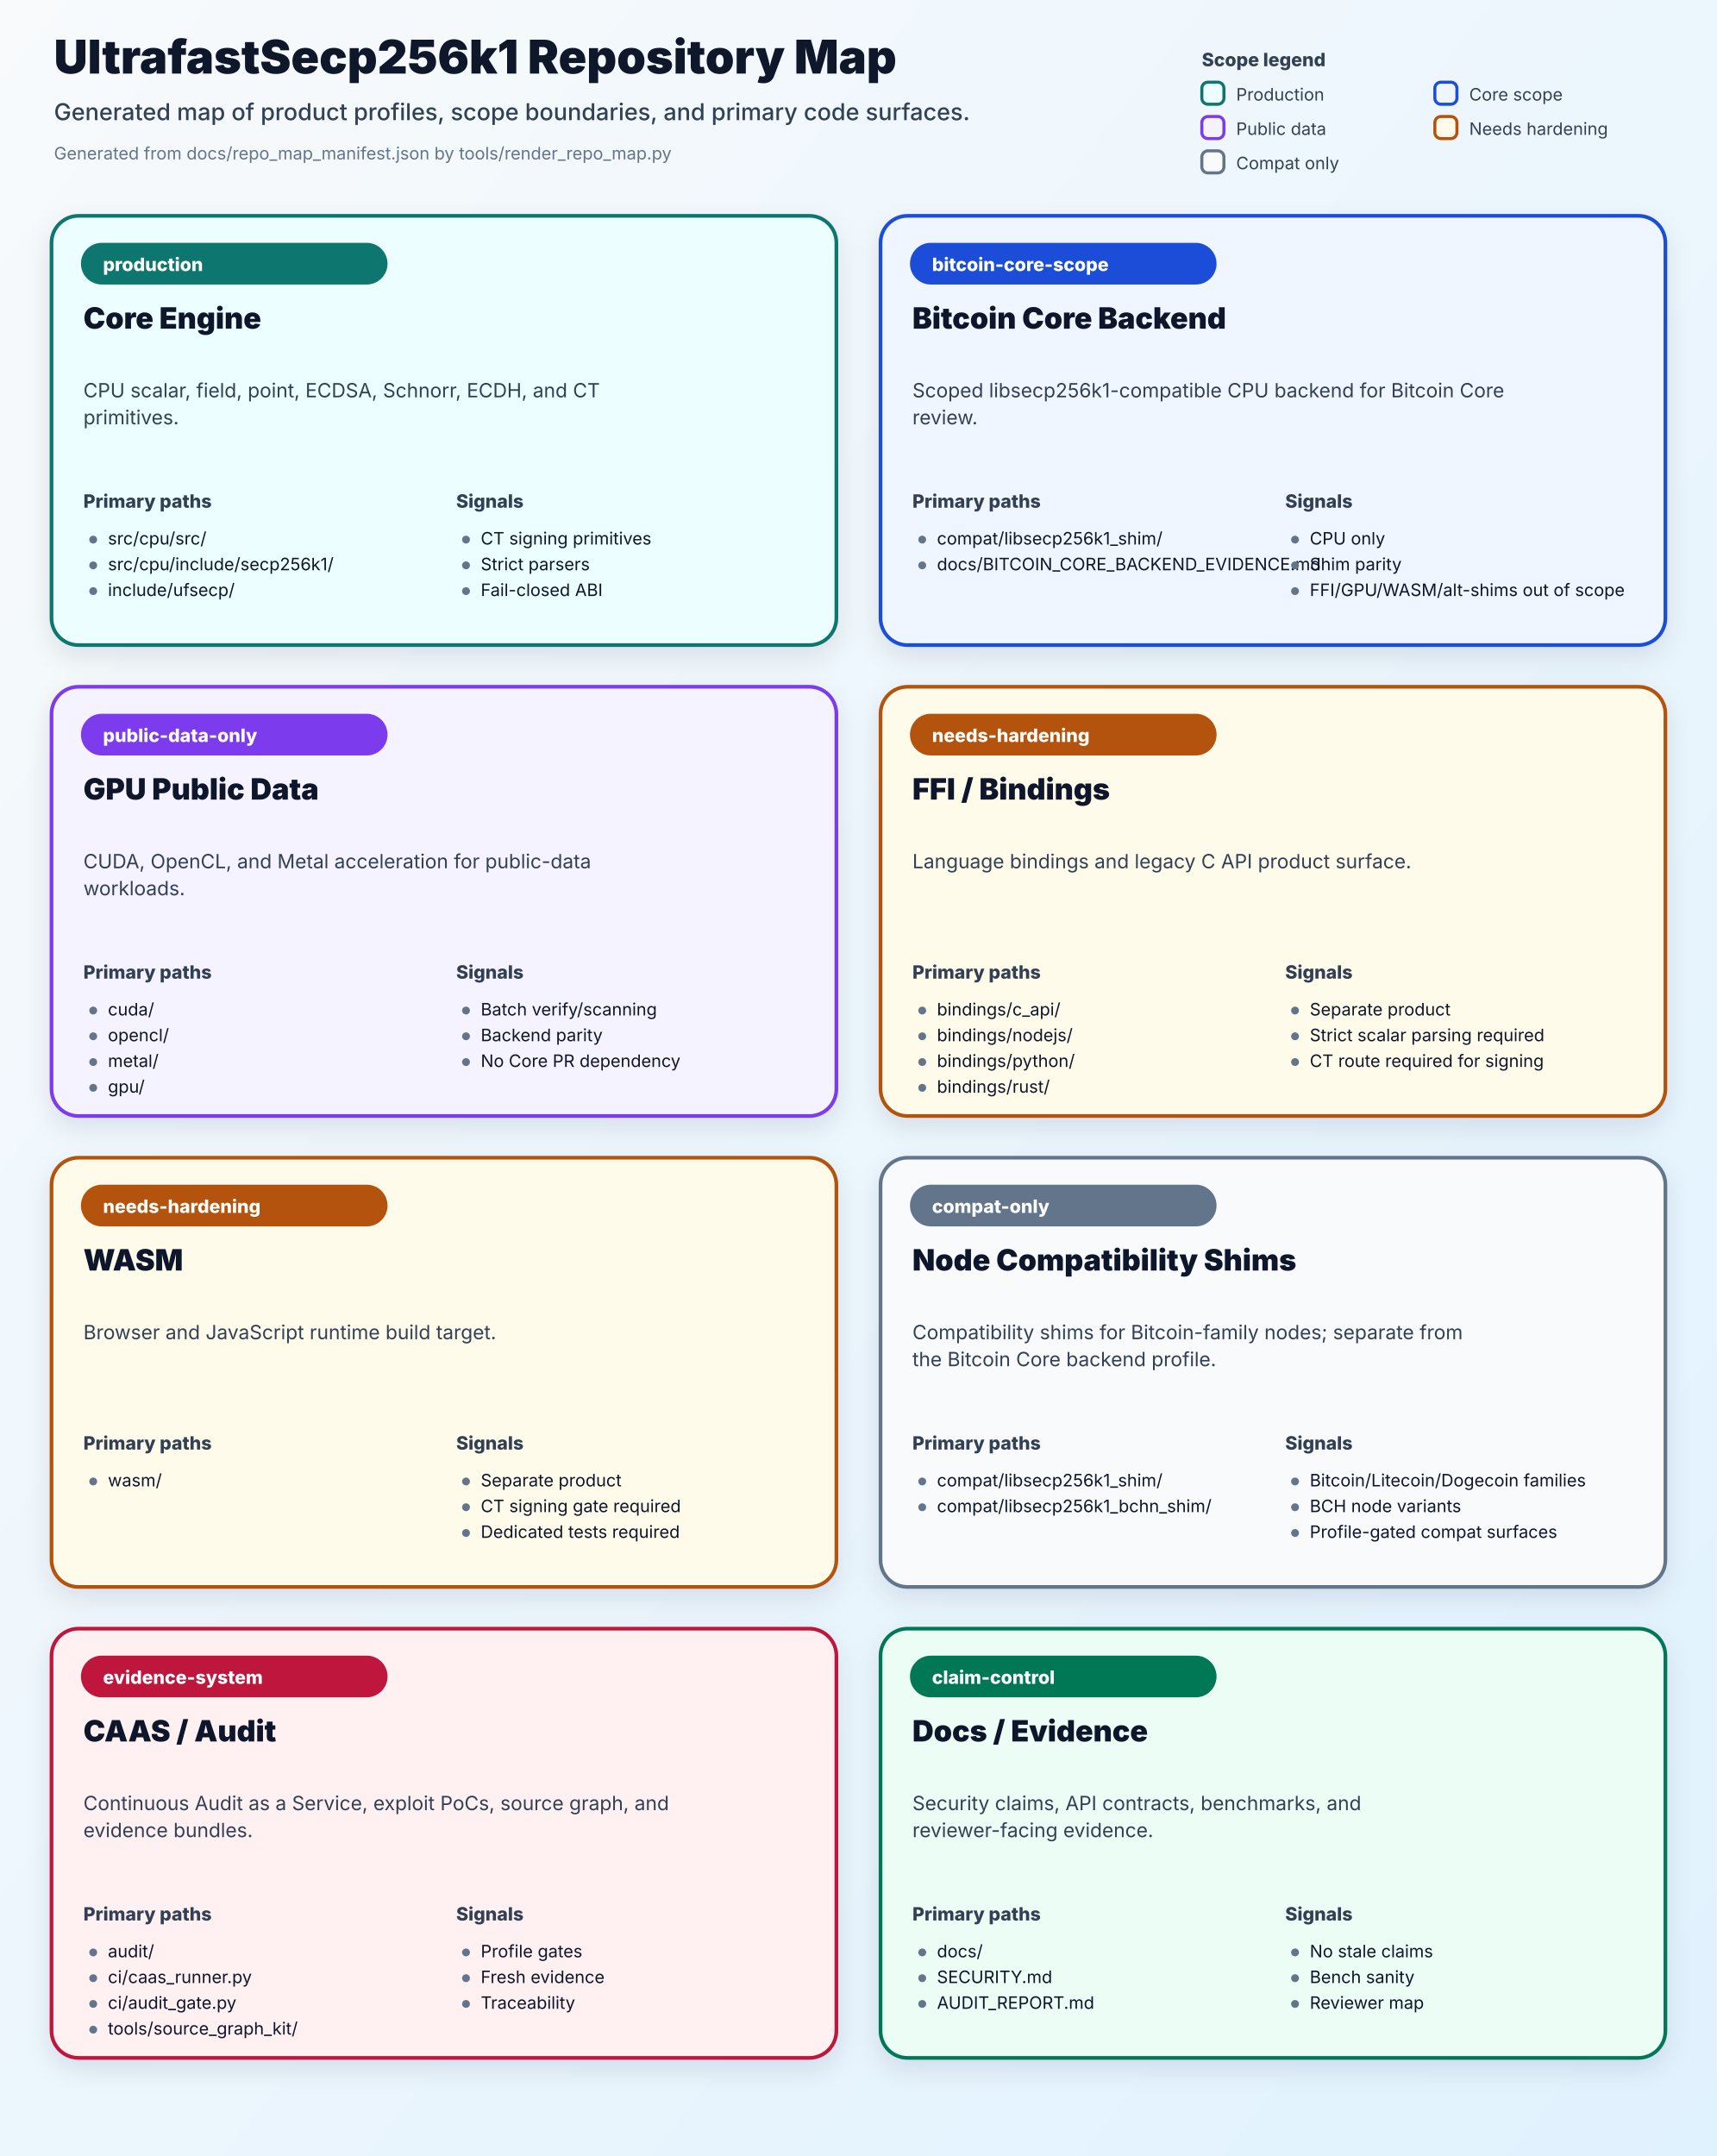
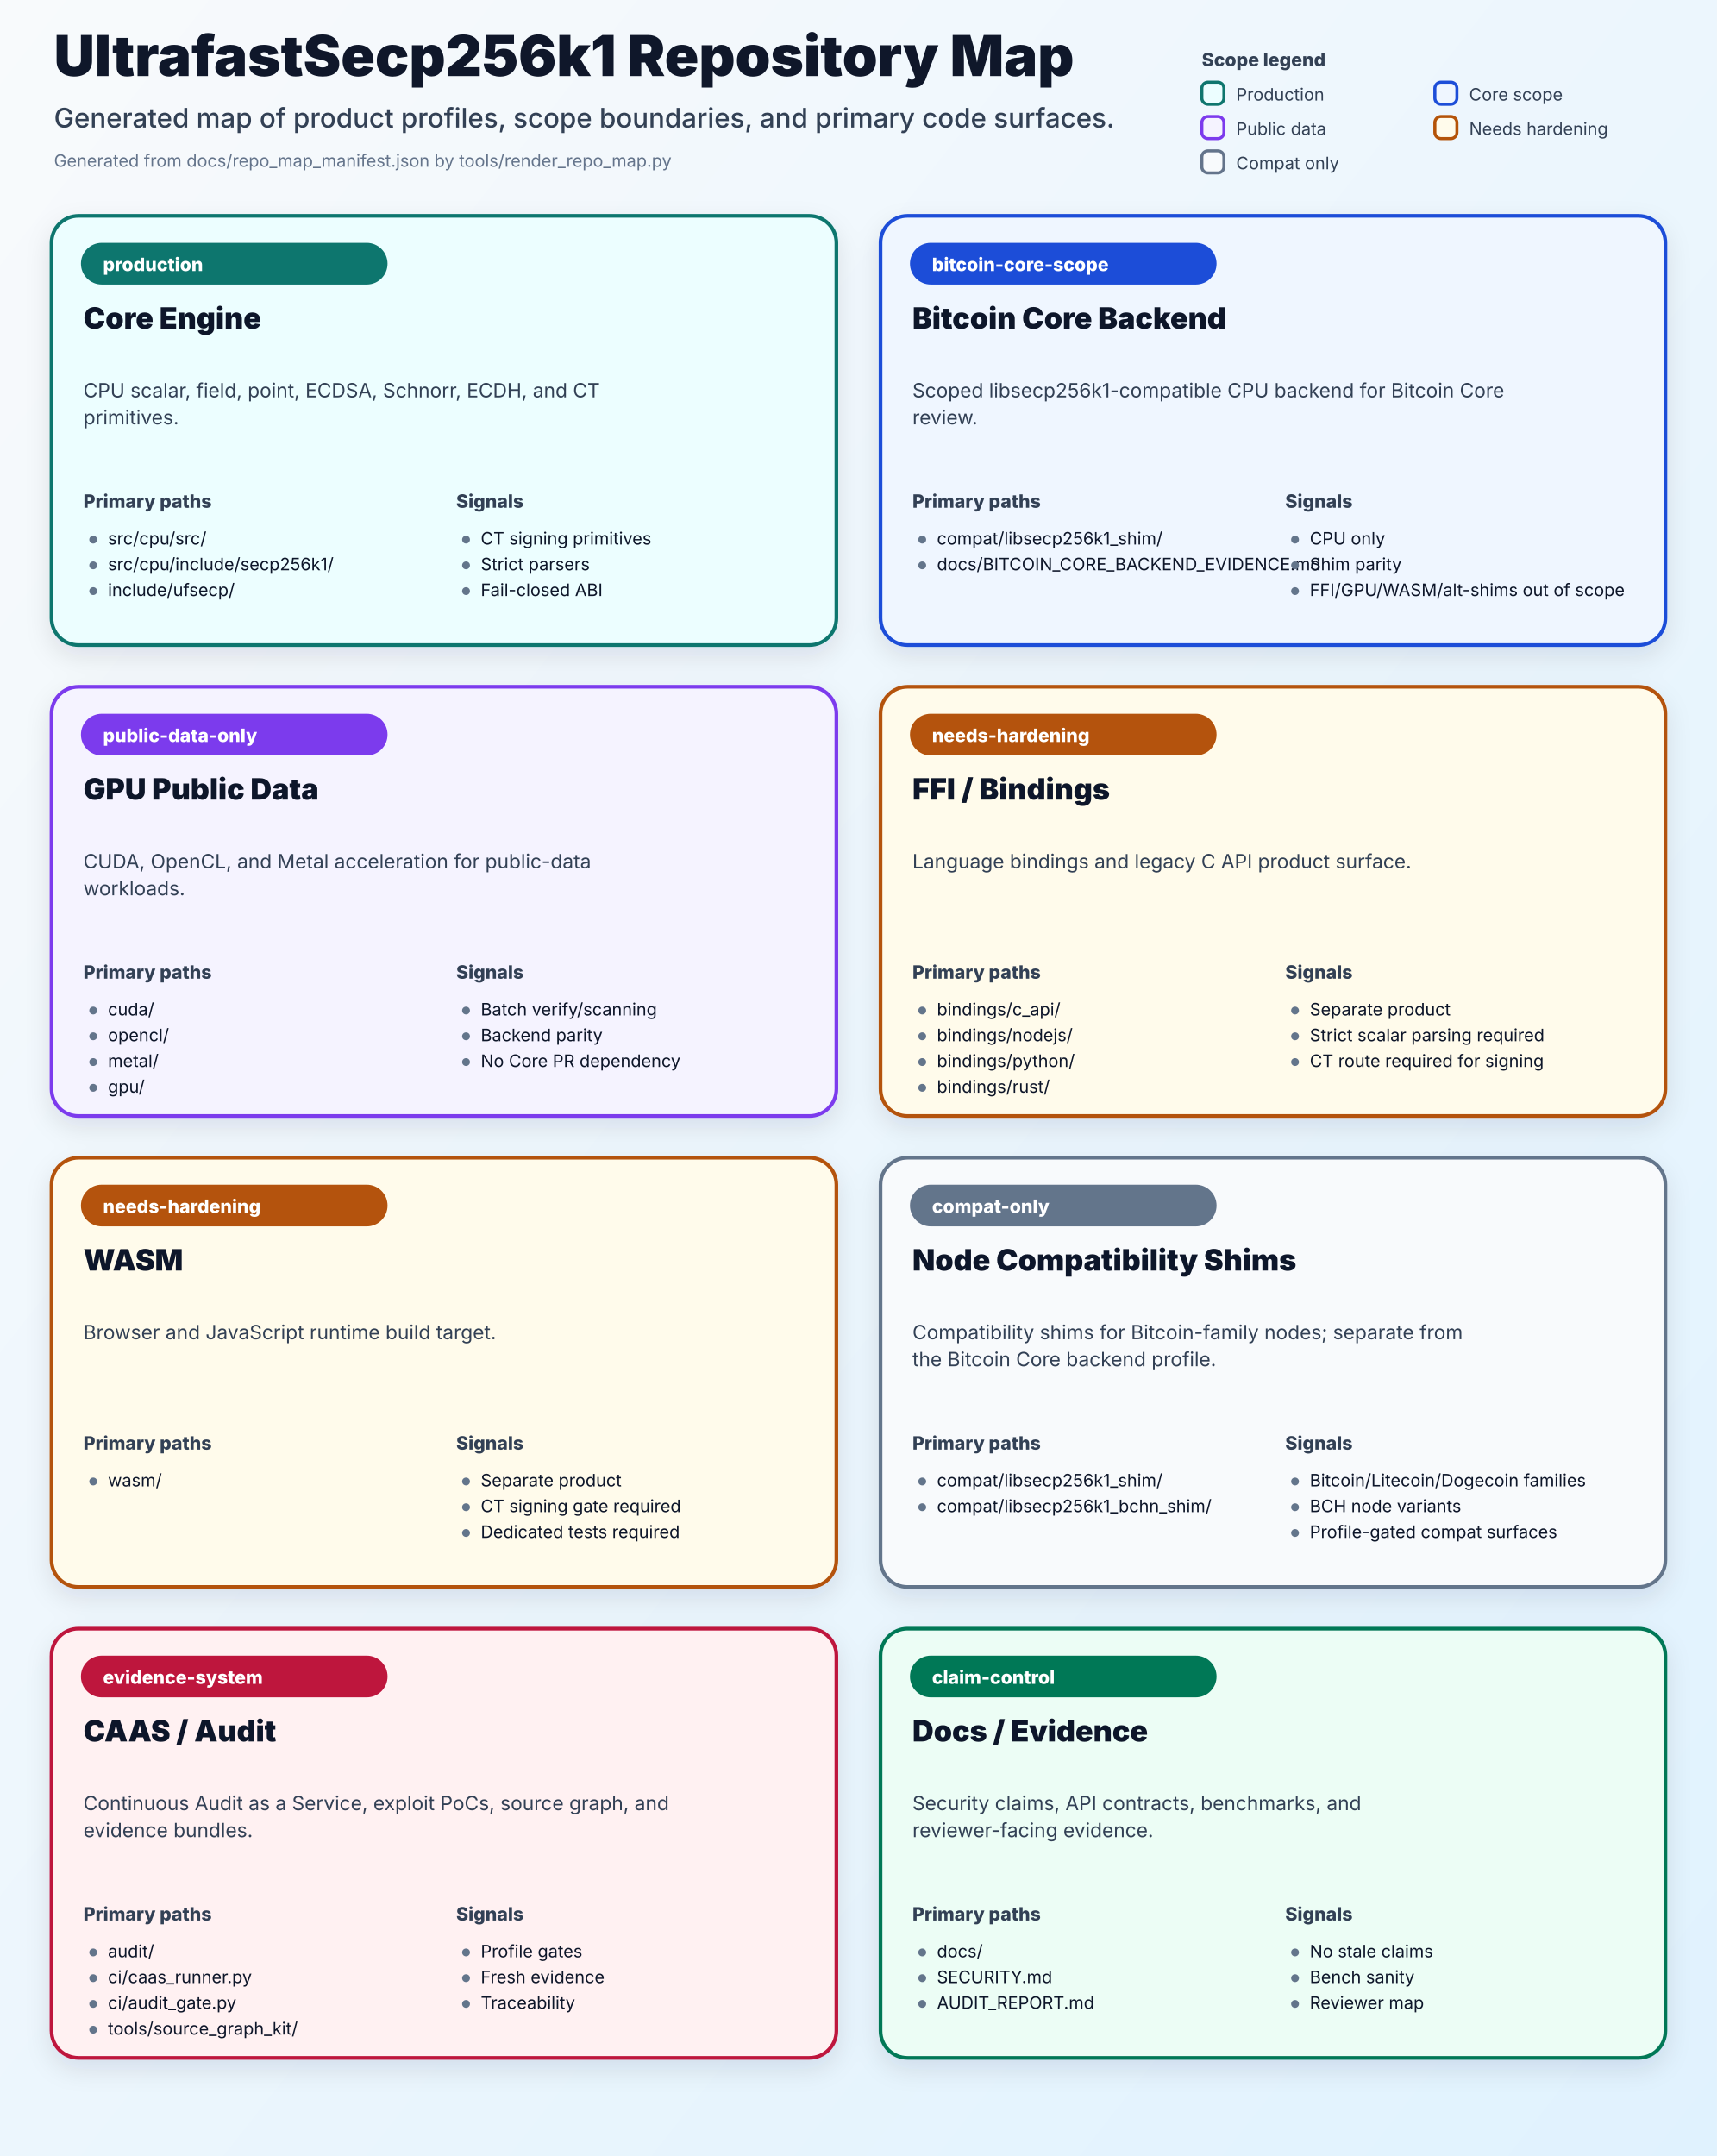
<svg xmlns="http://www.w3.org/2000/svg" width="1400" height="1758" viewBox="0 0 1400 1758" role="img" aria-labelledby="title desc">
  <defs>
    <linearGradient id="bg" x1="0" y1="0" x2="1" y2="1">
      <stop offset="0%" stop-color="#f8fafc" />
      <stop offset="100%" stop-color="#e0f2fe" />
    </linearGradient>
    <filter id="shadow" x="-10%" y="-10%" width="120%" height="120%">
      <feDropShadow dx="0" dy="8" stdDeviation="10" flood-color="#0f172a" flood-opacity="0.10" />
    </filter>
  </defs>
  <rect width="100%" height="100%" fill="url(#bg)" />
  <g font-family="Inter, ui-sans-serif, system-ui, -apple-system, BlinkMacSystemFont, Segoe UI, sans-serif">
-     <text x="44" y="60" font-size="38" font-weight="950" fill="#0f172a">UltrafastSecp256k1 Repository Map</text>
-     <text x="44" y="98" font-size="19" font-weight="500" fill="#334155">Generated map of product profiles, scope boundaries, and primary code surfaces.</text>
-     <text x="44" y="130" font-size="14" fill="#64748b">Generated from docs/repo_map_manifest.json by tools/render_repo_map.py</text>
+     <text x="44" y="62" font-size="46" font-weight="950" fill="#0f172a">UltrafastSecp256k1 Repository Map</text>
+     <text x="44" y="104" font-size="22" font-weight="500" fill="#334155">Generated map of product profiles, scope boundaries, and primary code surfaces.</text>
+     <text x="44" y="136" font-size="14" fill="#64748b">Generated from docs/repo_map_manifest.json by tools/render_repo_map.py</text>
    <text x="980" y="54" font-size="15" font-weight="800" fill="#334155">Scope legend</text>
    <rect x="980" y="67" width="18" height="18" rx="5" fill="#ecfeff" stroke="#0f766e" stroke-width="2.5" />
    <text x="1008" y="82" font-size="14" fill="#334155">Production</text>
    <rect x="1170" y="67" width="18" height="18" rx="5" fill="#eff6ff" stroke="#1d4ed8" stroke-width="2.5" />
    <text x="1198" y="82" font-size="14" fill="#334155">Core scope</text>
    <rect x="980" y="95" width="18" height="18" rx="5" fill="#f5f3ff" stroke="#7c3aed" stroke-width="2.5" />
    <text x="1008" y="110" font-size="14" fill="#334155">Public data</text>
    <rect x="1170" y="95" width="18" height="18" rx="5" fill="#fffbeb" stroke="#b45309" stroke-width="2.5" />
    <text x="1198" y="110" font-size="14" fill="#334155">Needs hardening</text>
    <rect x="980" y="123" width="18" height="18" rx="5" fill="#f8fafc" stroke="#64748b" stroke-width="2.5" />
    <text x="1008" y="138" font-size="14" fill="#334155">Compat only</text>
    <g filter="url(#shadow)">
      <g id="profile-core-engine">
        <rect x="42" y="176" width="640" height="350" rx="22" fill="#ecfeff" stroke="#0f766e" stroke-width="3" />
        <rect x="66" y="198" width="250" height="34" rx="17" fill="#0f766e" />
        <text x="84" y="221" font-size="15" font-weight="800" fill="#ffffff">production</text>
        <text x="68" y="268" font-size="24" font-weight="900" fill="#0f172a">Core Engine</text>
        <text x="68" y="324" font-size="16" font-weight="400" fill="#334155">CPU scalar, field, point, ECDSA, Schnorr, ECDH, and CT</text>
        <text x="68" y="346" font-size="16" font-weight="400" fill="#334155">primitives.</text>
        <text x="68" y="414" font-size="15" font-weight="800" fill="#334155">Primary paths</text>
        <text x="372" y="414" font-size="15" font-weight="800" fill="#334155">Signals</text>
        <circle cx="76" cy="440" r="3.2" fill="#64748b" />
        <text x="88" y="444" font-size="14" fill="#0f172a">src/cpu/src/</text>
        <circle cx="76" cy="461" r="3.2" fill="#64748b" />
        <text x="88" y="465" font-size="14" fill="#0f172a">src/cpu/include/secp256k1/</text>
        <circle cx="76" cy="482" r="3.2" fill="#64748b" />
        <text x="88" y="486" font-size="14" fill="#0f172a">include/ufsecp/</text>
        <circle cx="380" cy="440" r="3.2" fill="#64748b" />
        <text x="392" y="444" font-size="14" fill="#0f172a">CT signing primitives</text>
        <circle cx="380" cy="461" r="3.2" fill="#64748b" />
        <text x="392" y="465" font-size="14" fill="#0f172a">Strict parsers</text>
        <circle cx="380" cy="482" r="3.2" fill="#64748b" />
        <text x="392" y="486" font-size="14" fill="#0f172a">Fail-closed ABI</text>
      </g>
      <g id="profile-bitcoin-core-backend">
        <rect x="718" y="176" width="640" height="350" rx="22" fill="#eff6ff" stroke="#1d4ed8" stroke-width="3" />
        <rect x="742" y="198" width="250" height="34" rx="17" fill="#1d4ed8" />
        <text x="760" y="221" font-size="15" font-weight="800" fill="#ffffff">bitcoin-core-scope</text>
        <text x="744" y="268" font-size="24" font-weight="900" fill="#0f172a">Bitcoin Core Backend</text>
        <text x="744" y="324" font-size="16" font-weight="400" fill="#334155">Scoped libsecp256k1-compatible CPU backend for Bitcoin Core</text>
        <text x="744" y="346" font-size="16" font-weight="400" fill="#334155">review.</text>
        <text x="744" y="414" font-size="15" font-weight="800" fill="#334155">Primary paths</text>
        <text x="1048" y="414" font-size="15" font-weight="800" fill="#334155">Signals</text>
        <circle cx="752" cy="440" r="3.2" fill="#64748b" />
        <text x="764" y="444" font-size="14" fill="#0f172a">compat/libsecp256k1_shim/</text>
        <circle cx="752" cy="461" r="3.2" fill="#64748b" />
        <text x="764" y="465" font-size="14" fill="#0f172a">docs/BITCOIN_CORE_BACKEND_EVIDENCE.md</text>
        <circle cx="1056" cy="440" r="3.2" fill="#64748b" />
        <text x="1068" y="444" font-size="14" fill="#0f172a">CPU only</text>
        <circle cx="1056" cy="461" r="3.2" fill="#64748b" />
        <text x="1068" y="465" font-size="14" fill="#0f172a">Shim parity</text>
        <circle cx="1056" cy="482" r="3.2" fill="#64748b" />
        <text x="1068" y="486" font-size="14" fill="#0f172a">FFI/GPU/WASM/alt-shims out of scope</text>
      </g>
      <g id="profile-gpu-public-data">
        <rect x="42" y="560" width="640" height="350" rx="22" fill="#f5f3ff" stroke="#7c3aed" stroke-width="3" />
        <rect x="66" y="582" width="250" height="34" rx="17" fill="#7c3aed" />
        <text x="84" y="605" font-size="15" font-weight="800" fill="#ffffff">public-data-only</text>
        <text x="68" y="652" font-size="24" font-weight="900" fill="#0f172a">GPU Public Data</text>
        <text x="68" y="708" font-size="16" font-weight="400" fill="#334155">CUDA, OpenCL, and Metal acceleration for public-data</text>
        <text x="68" y="730" font-size="16" font-weight="400" fill="#334155">workloads.</text>
        <text x="68" y="798" font-size="15" font-weight="800" fill="#334155">Primary paths</text>
        <text x="372" y="798" font-size="15" font-weight="800" fill="#334155">Signals</text>
        <circle cx="76" cy="824" r="3.2" fill="#64748b" />
        <text x="88" y="828" font-size="14" fill="#0f172a">cuda/</text>
        <circle cx="76" cy="845" r="3.2" fill="#64748b" />
        <text x="88" y="849" font-size="14" fill="#0f172a">opencl/</text>
        <circle cx="76" cy="866" r="3.2" fill="#64748b" />
        <text x="88" y="870" font-size="14" fill="#0f172a">metal/</text>
        <circle cx="76" cy="887" r="3.2" fill="#64748b" />
        <text x="88" y="891" font-size="14" fill="#0f172a">gpu/</text>
        <circle cx="380" cy="824" r="3.2" fill="#64748b" />
        <text x="392" y="828" font-size="14" fill="#0f172a">Batch verify/scanning</text>
        <circle cx="380" cy="845" r="3.2" fill="#64748b" />
        <text x="392" y="849" font-size="14" fill="#0f172a">Backend parity</text>
        <circle cx="380" cy="866" r="3.2" fill="#64748b" />
        <text x="392" y="870" font-size="14" fill="#0f172a">No Core PR dependency</text>
      </g>
      <g id="profile-ffi-bindings">
        <rect x="718" y="560" width="640" height="350" rx="22" fill="#fffbeb" stroke="#b45309" stroke-width="3" />
        <rect x="742" y="582" width="250" height="34" rx="17" fill="#b45309" />
        <text x="760" y="605" font-size="15" font-weight="800" fill="#ffffff">needs-hardening</text>
        <text x="744" y="652" font-size="24" font-weight="900" fill="#0f172a">FFI / Bindings</text>
        <text x="744" y="708" font-size="16" font-weight="400" fill="#334155">Language bindings and legacy C API product surface.</text>
        <text x="744" y="798" font-size="15" font-weight="800" fill="#334155">Primary paths</text>
        <text x="1048" y="798" font-size="15" font-weight="800" fill="#334155">Signals</text>
        <circle cx="752" cy="824" r="3.2" fill="#64748b" />
        <text x="764" y="828" font-size="14" fill="#0f172a">bindings/c_api/</text>
        <circle cx="752" cy="845" r="3.2" fill="#64748b" />
        <text x="764" y="849" font-size="14" fill="#0f172a">bindings/nodejs/</text>
        <circle cx="752" cy="866" r="3.2" fill="#64748b" />
        <text x="764" y="870" font-size="14" fill="#0f172a">bindings/python/</text>
        <circle cx="752" cy="887" r="3.2" fill="#64748b" />
        <text x="764" y="891" font-size="14" fill="#0f172a">bindings/rust/</text>
        <circle cx="1056" cy="824" r="3.2" fill="#64748b" />
        <text x="1068" y="828" font-size="14" fill="#0f172a">Separate product</text>
        <circle cx="1056" cy="845" r="3.2" fill="#64748b" />
        <text x="1068" y="849" font-size="14" fill="#0f172a">Strict scalar parsing required</text>
        <circle cx="1056" cy="866" r="3.2" fill="#64748b" />
        <text x="1068" y="870" font-size="14" fill="#0f172a">CT route required for signing</text>
      </g>
      <g id="profile-wasm">
        <rect x="42" y="944" width="640" height="350" rx="22" fill="#fffbeb" stroke="#b45309" stroke-width="3" />
        <rect x="66" y="966" width="250" height="34" rx="17" fill="#b45309" />
        <text x="84" y="989" font-size="15" font-weight="800" fill="#ffffff">needs-hardening</text>
        <text x="68" y="1036" font-size="24" font-weight="900" fill="#0f172a">WASM</text>
        <text x="68" y="1092" font-size="16" font-weight="400" fill="#334155">Browser and JavaScript runtime build target.</text>
        <text x="68" y="1182" font-size="15" font-weight="800" fill="#334155">Primary paths</text>
        <text x="372" y="1182" font-size="15" font-weight="800" fill="#334155">Signals</text>
        <circle cx="76" cy="1208" r="3.2" fill="#64748b" />
        <text x="88" y="1212" font-size="14" fill="#0f172a">wasm/</text>
        <circle cx="380" cy="1208" r="3.2" fill="#64748b" />
        <text x="392" y="1212" font-size="14" fill="#0f172a">Separate product</text>
        <circle cx="380" cy="1229" r="3.2" fill="#64748b" />
        <text x="392" y="1233" font-size="14" fill="#0f172a">CT signing gate required</text>
        <circle cx="380" cy="1250" r="3.2" fill="#64748b" />
        <text x="392" y="1254" font-size="14" fill="#0f172a">Dedicated tests required</text>
      </g>
      <g id="profile-node-compat-shims">
        <rect x="718" y="944" width="640" height="350" rx="22" fill="#f8fafc" stroke="#64748b" stroke-width="3" />
        <rect x="742" y="966" width="250" height="34" rx="17" fill="#64748b" />
        <text x="760" y="989" font-size="15" font-weight="800" fill="#ffffff">compat-only</text>
        <text x="744" y="1036" font-size="24" font-weight="900" fill="#0f172a">Node Compatibility Shims</text>
        <text x="744" y="1092" font-size="16" font-weight="400" fill="#334155">Compatibility shims for Bitcoin-family nodes; separate from</text>
        <text x="744" y="1114" font-size="16" font-weight="400" fill="#334155">the Bitcoin Core backend profile.</text>
        <text x="744" y="1182" font-size="15" font-weight="800" fill="#334155">Primary paths</text>
        <text x="1048" y="1182" font-size="15" font-weight="800" fill="#334155">Signals</text>
        <circle cx="752" cy="1208" r="3.2" fill="#64748b" />
        <text x="764" y="1212" font-size="14" fill="#0f172a">compat/libsecp256k1_shim/</text>
        <circle cx="752" cy="1229" r="3.2" fill="#64748b" />
        <text x="764" y="1233" font-size="14" fill="#0f172a">compat/libsecp256k1_bchn_shim/</text>
        <circle cx="1056" cy="1208" r="3.2" fill="#64748b" />
        <text x="1068" y="1212" font-size="14" fill="#0f172a">Bitcoin/Litecoin/Dogecoin families</text>
        <circle cx="1056" cy="1229" r="3.2" fill="#64748b" />
        <text x="1068" y="1233" font-size="14" fill="#0f172a">BCH node variants</text>
        <circle cx="1056" cy="1250" r="3.2" fill="#64748b" />
        <text x="1068" y="1254" font-size="14" fill="#0f172a">Profile-gated compat surfaces</text>
      </g>
      <g id="profile-caas-audit">
        <rect x="42" y="1328" width="640" height="350" rx="22" fill="#fff1f2" stroke="#be123c" stroke-width="3" />
        <rect x="66" y="1350" width="250" height="34" rx="17" fill="#be123c" />
        <text x="84" y="1373" font-size="15" font-weight="800" fill="#ffffff">evidence-system</text>
        <text x="68" y="1420" font-size="24" font-weight="900" fill="#0f172a">CAAS / Audit</text>
        <text x="68" y="1476" font-size="16" font-weight="400" fill="#334155">Continuous Audit as a Service, exploit PoCs, source graph, and</text>
        <text x="68" y="1498" font-size="16" font-weight="400" fill="#334155">evidence bundles.</text>
        <text x="68" y="1566" font-size="15" font-weight="800" fill="#334155">Primary paths</text>
        <text x="372" y="1566" font-size="15" font-weight="800" fill="#334155">Signals</text>
        <circle cx="76" cy="1592" r="3.2" fill="#64748b" />
        <text x="88" y="1596" font-size="14" fill="#0f172a">audit/</text>
        <circle cx="76" cy="1613" r="3.2" fill="#64748b" />
        <text x="88" y="1617" font-size="14" fill="#0f172a">ci/caas_runner.py</text>
        <circle cx="76" cy="1634" r="3.2" fill="#64748b" />
        <text x="88" y="1638" font-size="14" fill="#0f172a">ci/audit_gate.py</text>
        <circle cx="76" cy="1655" r="3.2" fill="#64748b" />
        <text x="88" y="1659" font-size="14" fill="#0f172a">tools/source_graph_kit/</text>
        <circle cx="380" cy="1592" r="3.2" fill="#64748b" />
        <text x="392" y="1596" font-size="14" fill="#0f172a">Profile gates</text>
        <circle cx="380" cy="1613" r="3.2" fill="#64748b" />
        <text x="392" y="1617" font-size="14" fill="#0f172a">Fresh evidence</text>
        <circle cx="380" cy="1634" r="3.2" fill="#64748b" />
        <text x="392" y="1638" font-size="14" fill="#0f172a">Traceability</text>
      </g>
      <g id="profile-docs-evidence">
        <rect x="718" y="1328" width="640" height="350" rx="22" fill="#ecfdf5" stroke="#047857" stroke-width="3" />
        <rect x="742" y="1350" width="250" height="34" rx="17" fill="#047857" />
        <text x="760" y="1373" font-size="15" font-weight="800" fill="#ffffff">claim-control</text>
        <text x="744" y="1420" font-size="24" font-weight="900" fill="#0f172a">Docs / Evidence</text>
        <text x="744" y="1476" font-size="16" font-weight="400" fill="#334155">Security claims, API contracts, benchmarks, and</text>
        <text x="744" y="1498" font-size="16" font-weight="400" fill="#334155">reviewer-facing evidence.</text>
        <text x="744" y="1566" font-size="15" font-weight="800" fill="#334155">Primary paths</text>
        <text x="1048" y="1566" font-size="15" font-weight="800" fill="#334155">Signals</text>
        <circle cx="752" cy="1592" r="3.2" fill="#64748b" />
        <text x="764" y="1596" font-size="14" fill="#0f172a">docs/</text>
        <circle cx="752" cy="1613" r="3.2" fill="#64748b" />
        <text x="764" y="1617" font-size="14" fill="#0f172a">SECURITY.md</text>
        <circle cx="752" cy="1634" r="3.2" fill="#64748b" />
        <text x="764" y="1638" font-size="14" fill="#0f172a">AUDIT_REPORT.md</text>
        <circle cx="1056" cy="1592" r="3.2" fill="#64748b" />
        <text x="1068" y="1596" font-size="14" fill="#0f172a">No stale claims</text>
        <circle cx="1056" cy="1613" r="3.2" fill="#64748b" />
        <text x="1068" y="1617" font-size="14" fill="#0f172a">Bench sanity</text>
        <circle cx="1056" cy="1634" r="3.2" fill="#64748b" />
        <text x="1068" y="1638" font-size="14" fill="#0f172a">Reviewer map</text>
      </g>
    </g>
  </g>
</svg>
